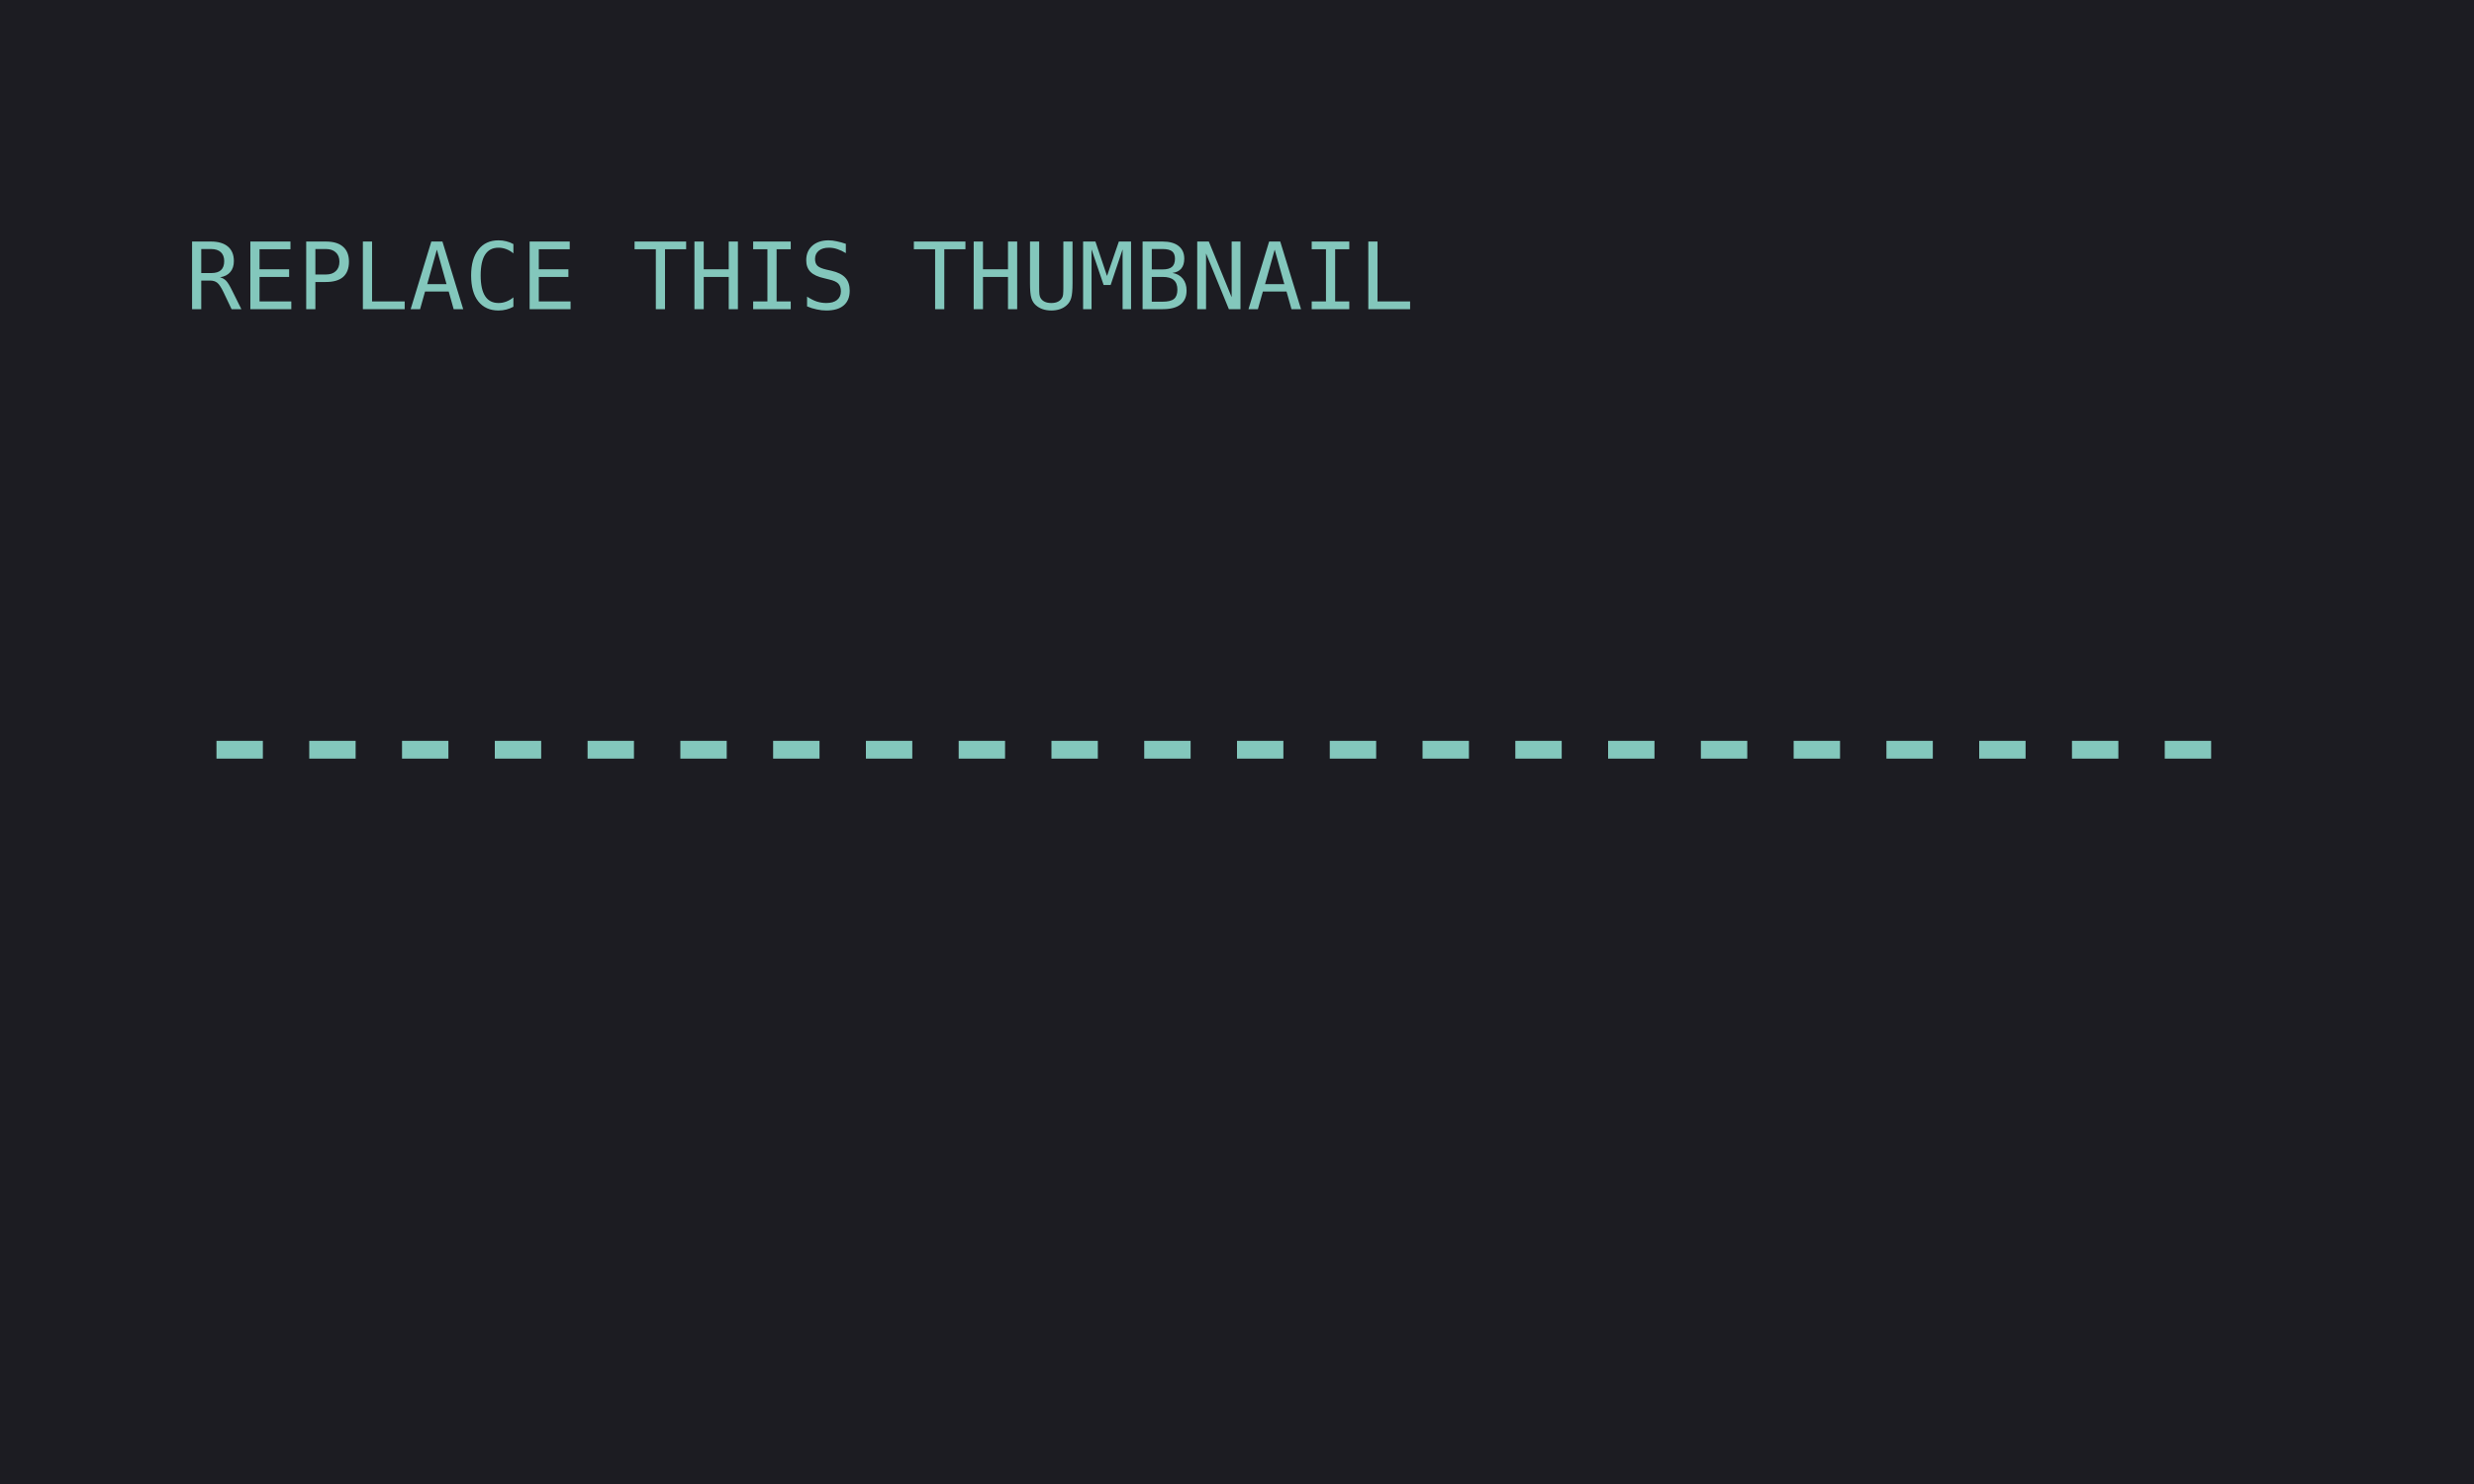
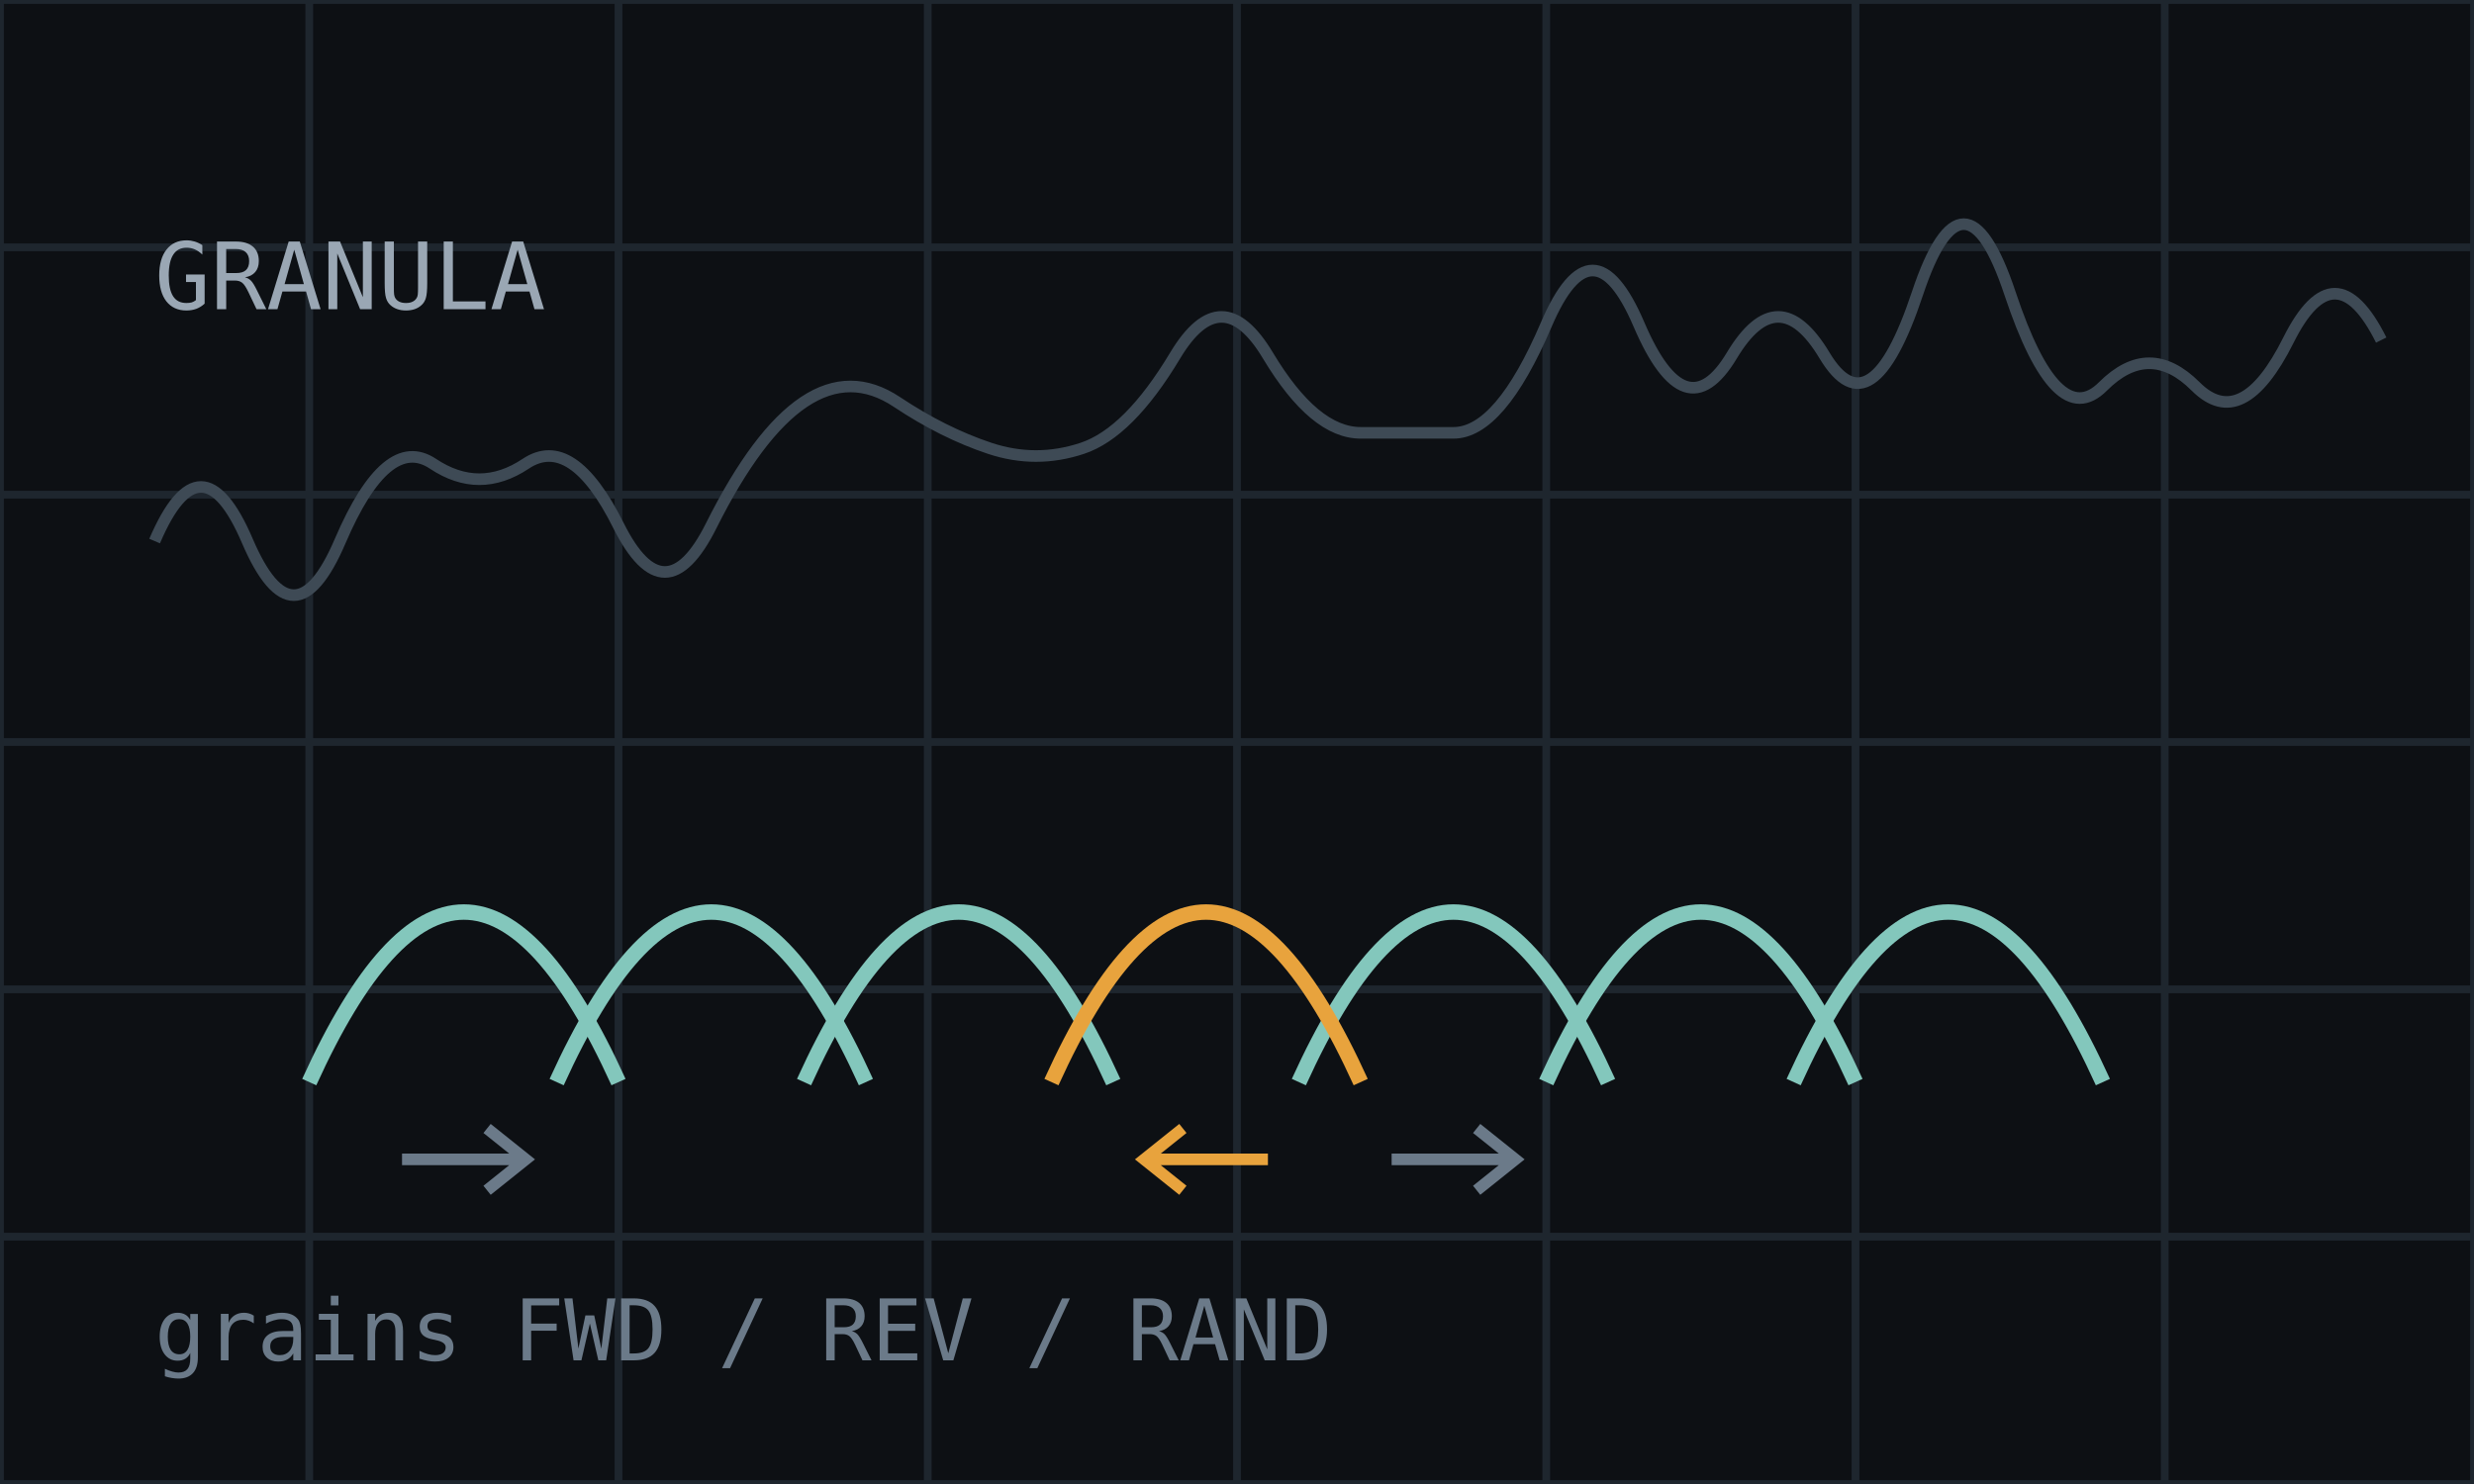
- <svg xmlns="http://www.w3.org/2000/svg" viewBox="0 0 320 192">
-   <rect width="320" height="192" fill="#1c1c22" />
-   <path d="M28 97h264" stroke="#83c7bc" stroke-width="2.3" stroke-dasharray="6 6" fill="none" />
-   <text x="24" y="40" fill="#83c7bc" font-family="monospace" font-size="12">REPLACE THIS THUMBNAIL</text>
+ <svg xmlns="http://www.w3.org/2000/svg" viewBox="0 0 320 192" width="320" height="192" role="img" aria-label="A sample's waveform with short windowed grains cut from it, some forward, one reversed">
+   <rect width="320" height="192" fill="#0d1014" />
+   <g stroke="#1e262e" stroke-width="1">
+     <path d="M0 0V192" />
+     <path d="M40 0V192" />
+     <path d="M80 0V192" />
+     <path d="M120 0V192" />
+     <path d="M160 0V192" />
+     <path d="M200 0V192" />
+     <path d="M240 0V192" />
+     <path d="M280 0V192" />
+     <path d="M320 0V192" />
+     <path d="M0 0H320" />
+     <path d="M0 32H320" />
+     <path d="M0 64H320" />
+     <path d="M0 96H320" />
+     <path d="M0 128H320" />
+     <path d="M0 160H320" />
+     <path d="M0 192H320" />
+   </g>
+   <path d="M20 70q6-14 12 0t12 0 12-10 12 0 12 8 12 0 12-16 12 0 12 6 12 0 12-12 12 0 12 10 12 0 12-14 12 0 12 4 12 0 12-8 12 0 12 12 12 0 12-6 12 0" fill="none" stroke="#3e4a55" stroke-width="1.5" />
+   <g fill="none" stroke="#83c7bc" stroke-width="2">
+     <path d="M40 140q20-44 40 0" />
+     <path d="M72 140q20-44 40 0" />
+     <path d="M104 140q20-44 40 0" />
+     <path d="M168 140q20-44 40 0" />
+     <path d="M200 140q20-44 40 0" />
+     <path d="M232 140q20-44 40 0" />
+   </g>
+   <path d="M136 140q20-44 40 0" fill="none" stroke="#e8a33d" stroke-width="2" />
+   <g fill="none" stroke="#6b7a89" stroke-width="1.5">
+     <path d="M52 150h16m-5-4 5 4-5 4" />
+     <path d="M180 150h16m-5-4 5 4-5 4" />
+   </g>
+   <path d="M164 150h-16m5-4-5 4 5 4" fill="none" stroke="#e8a33d" stroke-width="1.5" />
+   <text x="20" y="40" fill="#9aa7b4" font-family="monospace" font-size="12">GRANULA</text>
+   <text x="20" y="176" fill="#6b7a89" font-family="monospace" font-size="11">grains FWD / REV / RAND</text>
</svg>
